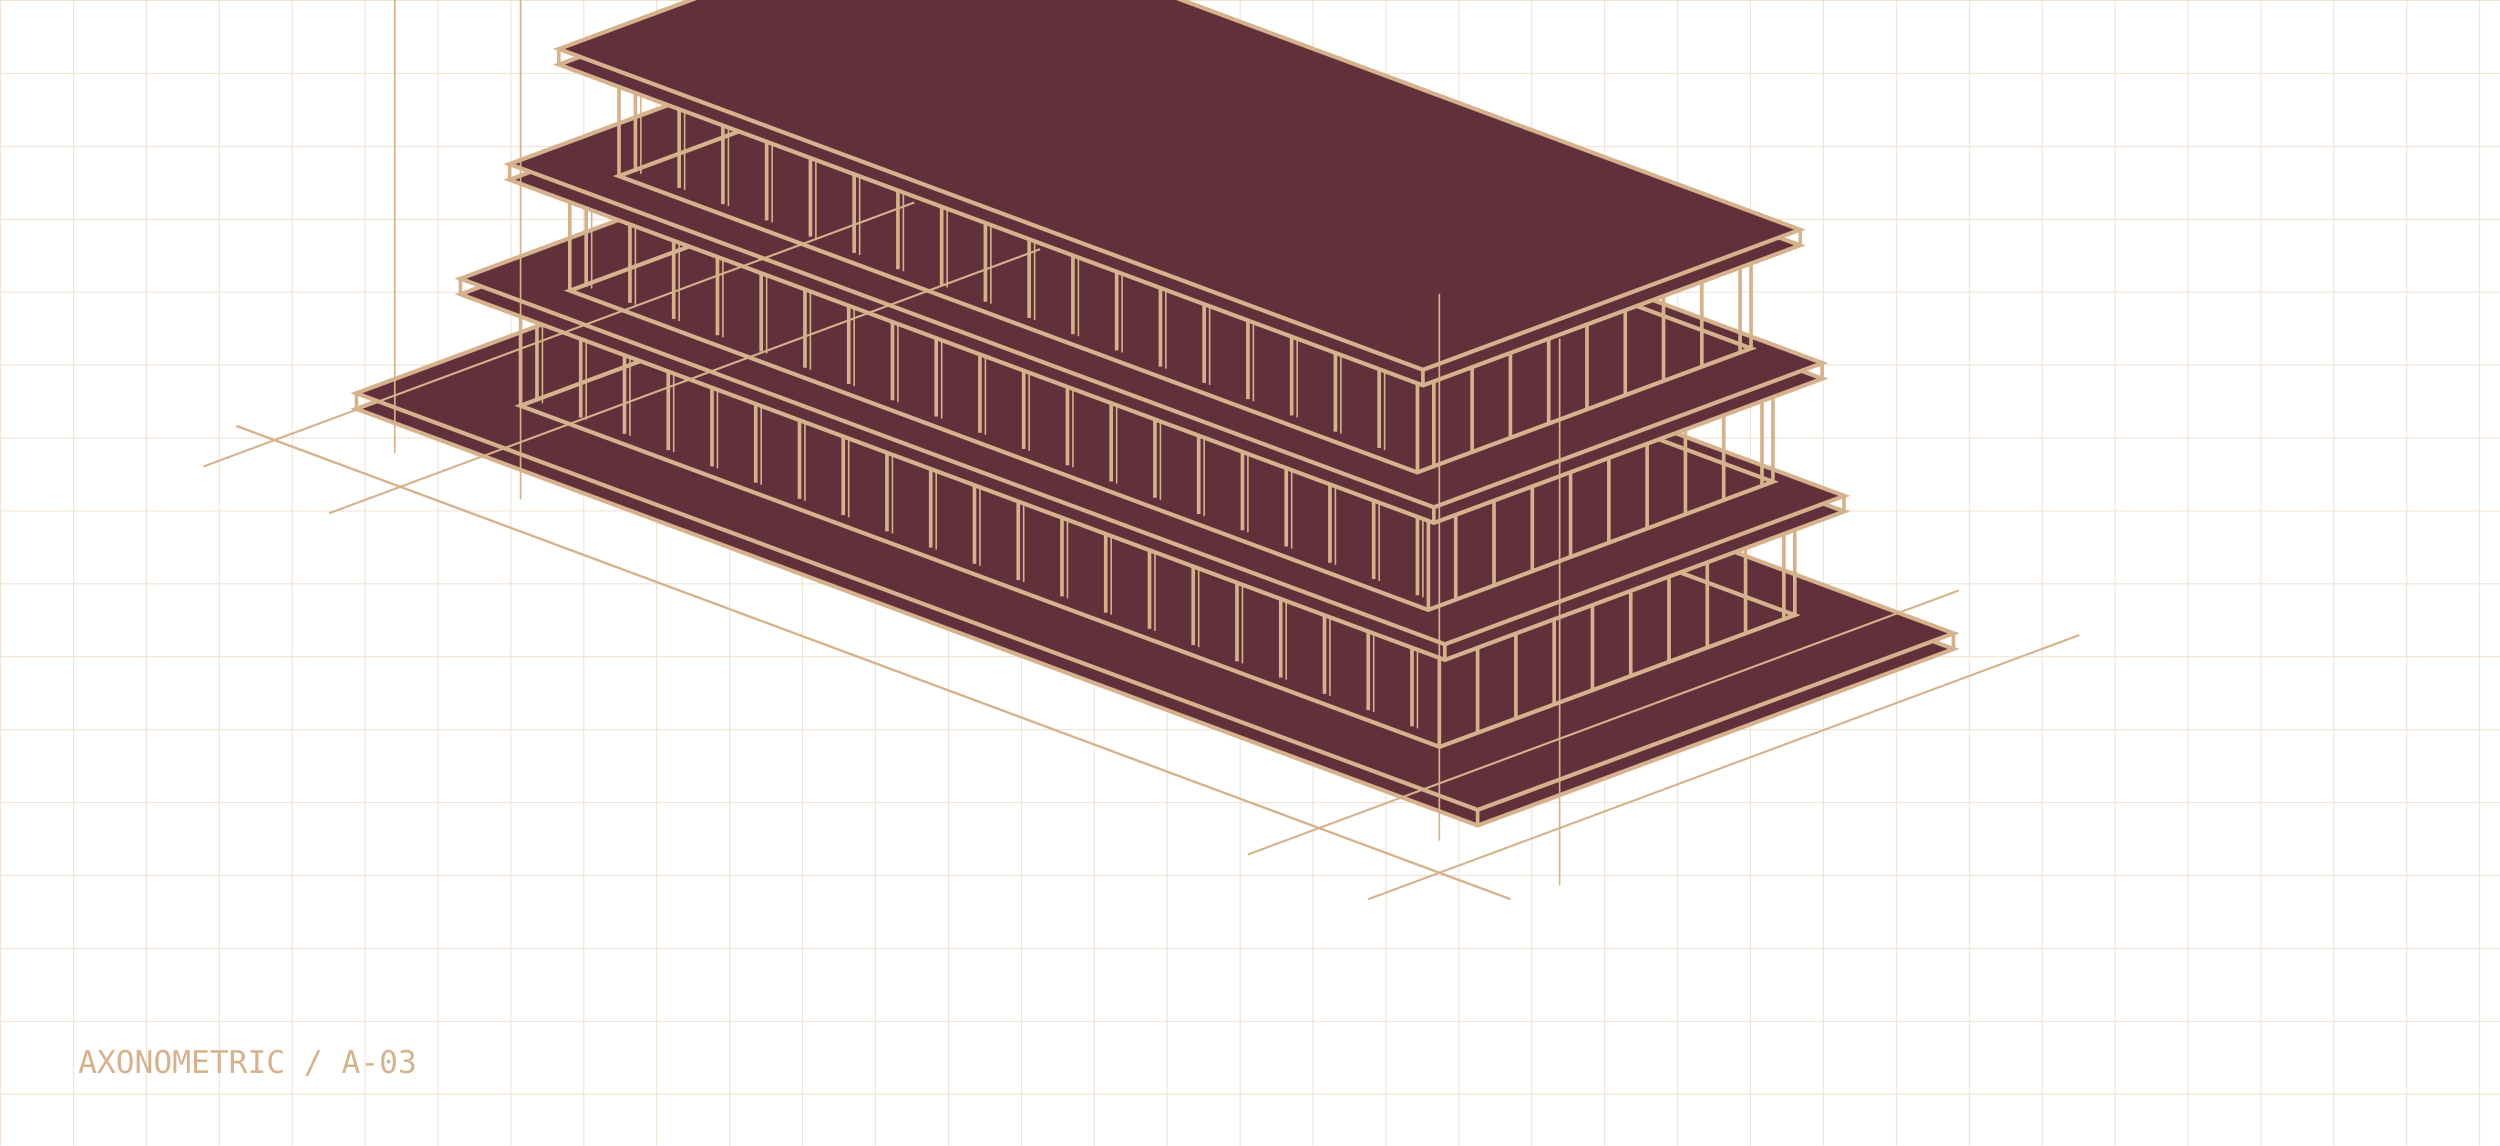
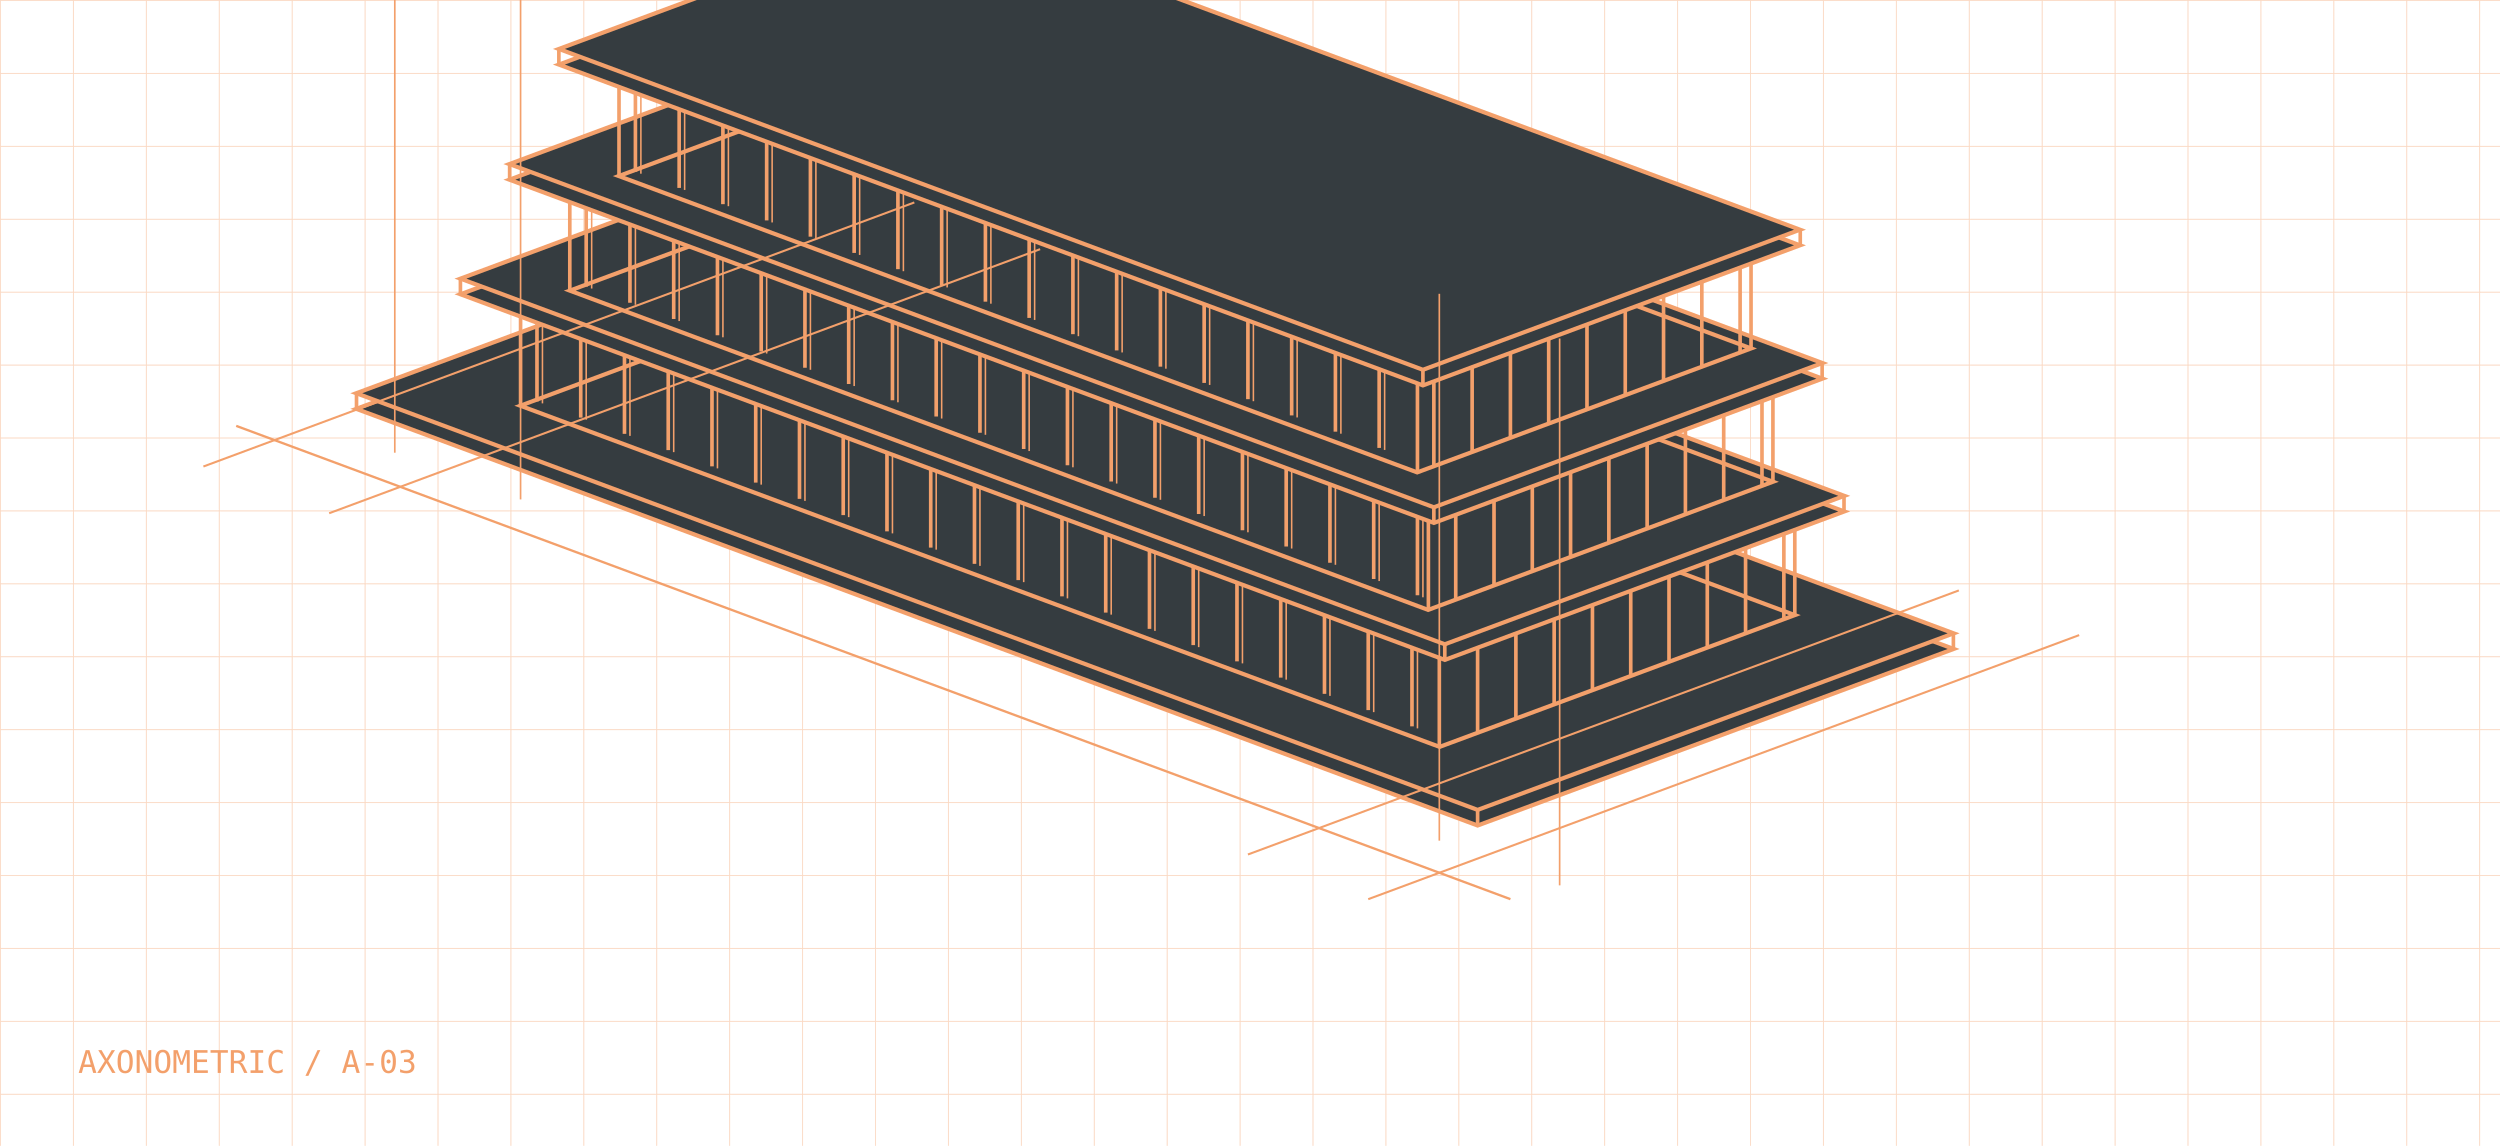
<svg xmlns="http://www.w3.org/2000/svg" viewBox="0 0 480 220">
  <defs>
    <pattern id="g" width="14" height="14" patternUnits="userSpaceOnUse">
-       <path d="M14 0H0V14" fill="none" stroke="#d6b28c" stroke-width=".35" opacity=".4" />
+       <path d="M14 0H0V14" fill="none" stroke="#f3a06b" stroke-width=".35" opacity=".4" />
    </pattern>
  </defs>
  <rect width="100%" height="100%" fill="none" />
  <rect width="100%" height="100%" fill="url(#g)" />
-   <polygon points="159.8,44.6 375.1,124.6 283.7,158.5 68.4,78.5" fill="#60313b" stroke="#d6b28c" stroke-width=".8" />
-   <polygon points="159.8,41.6 375.1,121.6 283.7,155.5 68.4,75.5" fill="#60313b" stroke="#d6b28c" stroke-width=".8" />
-   <path d="M375.05 124.57L375.05 121.57" fill="none" stroke="#d6b28c" stroke-width="0.7" />
-   <path d="M283.70 158.50L283.70 155.50" fill="none" stroke="#d6b28c" stroke-width="0.7" />
-   <path d="M68.45 78.55L68.45 75.55" fill="none" stroke="#d6b28c" stroke-width="0.7" />
-   <polygon points="168.2,52.5 344.6,118.1 276.4,143.4 99.9,77.9" fill="#60313b" stroke="#d6b28c" stroke-width=".8" />
-   <polygon points="168.2,31.5 344.6,97.1 276.4,122.4 99.9,56.9" fill="#60313b" stroke="#d6b28c" stroke-width=".8" />
-   <path d="M344.60 118.06L344.60 97.06" fill="none" stroke="#d6b28c" stroke-width="0.7" />
-   <path d="M276.35 143.41L276.35 122.41" fill="none" stroke="#d6b28c" stroke-width="0.7" />
-   <path d="M99.95 77.89L99.95 56.89" fill="none" stroke="#d6b28c" stroke-width="0.7" />
-   <path d="M103.10 77.06L103.10 60.06" fill="none" stroke="#d6b28c" stroke-width="0.7" />
-   <path d="M104.15 77.45L104.15 60.45" fill="none" stroke="#d6b28c" stroke-width="0.3" />
-   <path d="M111.50 80.18L111.50 63.18" fill="none" stroke="#d6b28c" stroke-width="0.7" />
-   <path d="M112.55 80.57L112.55 63.57" fill="none" stroke="#d6b28c" stroke-width="0.3" />
-   <path d="M119.90 83.30L119.90 66.30" fill="none" stroke="#d6b28c" stroke-width="0.7" />
-   <path d="M120.95 83.69L120.95 66.69" fill="none" stroke="#d6b28c" stroke-width="0.3" />
-   <path d="M128.30 86.42L128.30 69.42" fill="none" stroke="#d6b28c" stroke-width="0.7" />
-   <path d="M129.35 86.81L129.35 69.81" fill="none" stroke="#d6b28c" stroke-width="0.3" />
-   <path d="M136.70 89.54L136.70 72.54" fill="none" stroke="#d6b28c" stroke-width="0.7" />
-   <path d="M137.75 89.93L137.75 72.93" fill="none" stroke="#d6b28c" stroke-width="0.3" />
-   <path d="M145.10 92.66L145.10 75.66" fill="none" stroke="#d6b28c" stroke-width="0.7" />
-   <path d="M146.15 93.05L146.15 76.05" fill="none" stroke="#d6b28c" stroke-width="0.3" />
-   <path d="M153.50 95.78L153.50 78.78" fill="none" stroke="#d6b28c" stroke-width="0.7" />
-   <path d="M154.55 96.17L154.55 79.17" fill="none" stroke="#d6b28c" stroke-width="0.3" />
-   <path d="M161.90 98.90L161.90 81.90" fill="none" stroke="#d6b28c" stroke-width="0.7" />
-   <path d="M162.95 99.29L162.95 82.29" fill="none" stroke="#d6b28c" stroke-width="0.3" />
-   <path d="M170.30 102.02L170.30 85.02" fill="none" stroke="#d6b28c" stroke-width="0.7" />
-   <path d="M171.35 102.41L171.35 85.41" fill="none" stroke="#d6b28c" stroke-width="0.3" />
-   <path d="M178.70 105.14L178.70 88.14" fill="none" stroke="#d6b28c" stroke-width="0.7" />
-   <path d="M179.75 105.53L179.75 88.53" fill="none" stroke="#d6b28c" stroke-width="0.3" />
-   <path d="M187.10 108.26L187.10 91.26" fill="none" stroke="#d6b28c" stroke-width="0.7" />
-   <path d="M188.15 108.65L188.15 91.65" fill="none" stroke="#d6b28c" stroke-width="0.3" />
-   <path d="M195.50 111.38L195.50 94.38" fill="none" stroke="#d6b28c" stroke-width="0.7" />
-   <path d="M196.55 111.77L196.55 94.77" fill="none" stroke="#d6b28c" stroke-width="0.3" />
-   <path d="M203.90 114.50L203.90 97.50" fill="none" stroke="#d6b28c" stroke-width="0.7" />
-   <path d="M204.95 114.89L204.95 97.89" fill="none" stroke="#d6b28c" stroke-width="0.3" />
-   <path d="M212.30 117.62L212.30 100.62" fill="none" stroke="#d6b28c" stroke-width="0.7" />
-   <path d="M213.35 118.01L213.35 101.01" fill="none" stroke="#d6b28c" stroke-width="0.3" />
-   <path d="M220.70 120.74L220.70 103.74" fill="none" stroke="#d6b28c" stroke-width="0.7" />
-   <path d="M221.75 121.13L221.75 104.13" fill="none" stroke="#d6b28c" stroke-width="0.3" />
-   <path d="M229.10 123.86L229.10 106.86" fill="none" stroke="#d6b28c" stroke-width="0.7" />
-   <path d="M230.15 124.25L230.15 107.25" fill="none" stroke="#d6b28c" stroke-width="0.3" />
-   <path d="M237.50 126.98L237.50 109.98" fill="none" stroke="#d6b28c" stroke-width="0.7" />
-   <path d="M238.55 127.37L238.55 110.37" fill="none" stroke="#d6b28c" stroke-width="0.3" />
-   <path d="M245.90 130.10L245.90 113.10" fill="none" stroke="#d6b28c" stroke-width="0.7" />
-   <path d="M246.95 130.49L246.95 113.49" fill="none" stroke="#d6b28c" stroke-width="0.3" />
-   <path d="M254.30 133.22L254.30 116.22" fill="none" stroke="#d6b28c" stroke-width="0.7" />
-   <path d="M255.35 133.61L255.35 116.61" fill="none" stroke="#d6b28c" stroke-width="0.3" />
-   <path d="M262.70 136.34L262.70 119.34" fill="none" stroke="#d6b28c" stroke-width="0.7" />
-   <path d="M263.75 136.73L263.75 119.73" fill="none" stroke="#d6b28c" stroke-width="0.3" />
-   <path d="M271.10 139.46L271.10 122.46" fill="none" stroke="#d6b28c" stroke-width="0.7" />
-   <path d="M272.15 139.85L272.15 122.85" fill="none" stroke="#d6b28c" stroke-width="0.3" />
-   <path d="M342.50 118.84L342.50 98.84" fill="none" stroke="#d6b28c" stroke-width="0.7" />
-   <path d="M335.15 121.57L335.15 101.57" fill="none" stroke="#d6b28c" stroke-width="0.7" />
-   <path d="M327.80 124.30L327.80 104.30" fill="none" stroke="#d6b28c" stroke-width="0.7" />
-   <path d="M320.45 127.03L320.45 107.03" fill="none" stroke="#d6b28c" stroke-width="0.7" />
-   <path d="M313.10 129.76L313.10 109.76" fill="none" stroke="#d6b28c" stroke-width="0.7" />
-   <path d="M305.75 132.49L305.75 112.49" fill="none" stroke="#d6b28c" stroke-width="0.7" />
-   <path d="M298.40 135.22L298.40 115.22" fill="none" stroke="#d6b28c" stroke-width="0.7" />
-   <path d="M291.05 137.95L291.05 117.95" fill="none" stroke="#d6b28c" stroke-width="0.7" />
-   <path d="M283.70 140.68L283.70 120.68" fill="none" stroke="#d6b28c" stroke-width="0.7" />
-   <polygon points="165.1,28.0 354.1,98.2 277.4,126.7 88.4,56.5" fill="#60313b" stroke="#d6b28c" stroke-width=".8" />
-   <polygon points="165.1,25.0 354.1,95.2 277.4,123.7 88.4,53.5" fill="#60313b" stroke="#d6b28c" stroke-width=".8" />
-   <path d="M354.05 98.23L354.05 95.23" fill="none" stroke="#d6b28c" stroke-width="0.7" />
-   <path d="M277.40 126.70L277.40 123.70" fill="none" stroke="#d6b28c" stroke-width="0.7" />
-   <path d="M88.40 56.50L88.40 53.50" fill="none" stroke="#d6b28c" stroke-width="0.7" />
-   <polygon points="175.6,31.3 340.4,92.5 274.2,117.1 109.4,55.8" fill="#60313b" stroke="#d6b28c" stroke-width=".8" />
-   <polygon points="175.6,10.3 340.4,71.5 274.2,96.1 109.4,34.8" fill="#60313b" stroke="#d6b28c" stroke-width=".8" />
-   <path d="M340.40 92.50L340.40 71.50" fill="none" stroke="#d6b28c" stroke-width="0.7" />
-   <path d="M274.25 117.07L274.25 96.07" fill="none" stroke="#d6b28c" stroke-width="0.7" />
-   <path d="M109.40 55.84L109.40 34.84" fill="none" stroke="#d6b28c" stroke-width="0.7" />
-   <path d="M112.55 55.01L112.55 38.01" fill="none" stroke="#d6b28c" stroke-width="0.7" />
-   <path d="M113.60 55.40L113.60 38.40" fill="none" stroke="#d6b28c" stroke-width="0.3" />
-   <path d="M120.95 58.13L120.95 41.13" fill="none" stroke="#d6b28c" stroke-width="0.7" />
-   <path d="M122.00 58.52L122.00 41.52" fill="none" stroke="#d6b28c" stroke-width="0.3" />
-   <path d="M129.35 61.25L129.35 44.25" fill="none" stroke="#d6b28c" stroke-width="0.7" />
-   <path d="M130.40 61.64L130.40 44.64" fill="none" stroke="#d6b28c" stroke-width="0.3" />
-   <path d="M137.75 64.37L137.75 47.37" fill="none" stroke="#d6b28c" stroke-width="0.7" />
-   <path d="M138.80 64.76L138.80 47.76" fill="none" stroke="#d6b28c" stroke-width="0.3" />
-   <path d="M146.15 67.49L146.15 50.49" fill="none" stroke="#d6b28c" stroke-width="0.7" />
-   <path d="M147.20 67.88L147.20 50.88" fill="none" stroke="#d6b28c" stroke-width="0.3" />
-   <path d="M154.55 70.61L154.55 53.61" fill="none" stroke="#d6b28c" stroke-width="0.7" />
-   <path d="M155.60 71.00L155.60 54.00" fill="none" stroke="#d6b28c" stroke-width="0.3" />
-   <path d="M162.95 73.73L162.95 56.73" fill="none" stroke="#d6b28c" stroke-width="0.7" />
-   <path d="M164.00 74.12L164.00 57.12" fill="none" stroke="#d6b28c" stroke-width="0.3" />
-   <path d="M171.35 76.85L171.35 59.85" fill="none" stroke="#d6b28c" stroke-width="0.7" />
-   <path d="M172.40 77.24L172.40 60.24" fill="none" stroke="#d6b28c" stroke-width="0.3" />
-   <path d="M179.75 79.97L179.75 62.97" fill="none" stroke="#d6b28c" stroke-width="0.7" />
-   <path d="M180.80 80.36L180.80 63.36" fill="none" stroke="#d6b28c" stroke-width="0.3" />
-   <path d="M188.15 83.09L188.15 66.09" fill="none" stroke="#d6b28c" stroke-width="0.7" />
-   <path d="M189.20 83.48L189.20 66.48" fill="none" stroke="#d6b28c" stroke-width="0.3" />
-   <path d="M196.55 86.21L196.55 69.21" fill="none" stroke="#d6b28c" stroke-width="0.7" />
-   <path d="M197.60 86.60L197.60 69.60" fill="none" stroke="#d6b28c" stroke-width="0.3" />
-   <path d="M204.95 89.33L204.95 72.33" fill="none" stroke="#d6b28c" stroke-width="0.7" />
-   <path d="M206.00 89.72L206.00 72.72" fill="none" stroke="#d6b28c" stroke-width="0.3" />
-   <path d="M213.35 92.45L213.35 75.45" fill="none" stroke="#d6b28c" stroke-width="0.7" />
-   <path d="M214.40 92.84L214.40 75.84" fill="none" stroke="#d6b28c" stroke-width="0.3" />
-   <path d="M221.75 95.57L221.75 78.57" fill="none" stroke="#d6b28c" stroke-width="0.7" />
-   <path d="M222.80 95.96L222.80 78.96" fill="none" stroke="#d6b28c" stroke-width="0.3" />
-   <path d="M230.15 98.69L230.15 81.69" fill="none" stroke="#d6b28c" stroke-width="0.7" />
-   <path d="M231.20 99.08L231.20 82.08" fill="none" stroke="#d6b28c" stroke-width="0.3" />
-   <path d="M238.55 101.81L238.55 84.81" fill="none" stroke="#d6b28c" stroke-width="0.7" />
-   <path d="M239.60 102.20L239.60 85.20" fill="none" stroke="#d6b28c" stroke-width="0.3" />
-   <path d="M246.95 104.93L246.95 87.93" fill="none" stroke="#d6b28c" stroke-width="0.7" />
-   <path d="M248.00 105.32L248.00 88.32" fill="none" stroke="#d6b28c" stroke-width="0.3" />
-   <path d="M255.35 108.05L255.35 91.05" fill="none" stroke="#d6b28c" stroke-width="0.7" />
-   <path d="M256.40 108.44L256.40 91.44" fill="none" stroke="#d6b28c" stroke-width="0.3" />
-   <path d="M263.75 111.17L263.75 94.17" fill="none" stroke="#d6b28c" stroke-width="0.7" />
-   <path d="M264.80 111.56L264.80 94.56" fill="none" stroke="#d6b28c" stroke-width="0.3" />
-   <path d="M272.15 114.29L272.15 97.29" fill="none" stroke="#d6b28c" stroke-width="0.7" />
-   <path d="M273.20 114.68L273.20 97.68" fill="none" stroke="#d6b28c" stroke-width="0.3" />
-   <path d="M338.30 93.28L338.30 73.28" fill="none" stroke="#d6b28c" stroke-width="0.7" />
-   <path d="M330.95 96.01L330.95 76.01" fill="none" stroke="#d6b28c" stroke-width="0.7" />
-   <path d="M323.60 98.74L323.60 78.74" fill="none" stroke="#d6b28c" stroke-width="0.7" />
-   <path d="M316.25 101.47L316.25 81.47" fill="none" stroke="#d6b28c" stroke-width="0.7" />
-   <path d="M308.90 104.20L308.90 84.20" fill="none" stroke="#d6b28c" stroke-width="0.7" />
-   <path d="M301.55 106.93L301.55 86.93" fill="none" stroke="#d6b28c" stroke-width="0.7" />
-   <path d="M294.20 109.66L294.20 89.66" fill="none" stroke="#d6b28c" stroke-width="0.7" />
-   <path d="M286.85 112.39L286.85 92.39" fill="none" stroke="#d6b28c" stroke-width="0.7" />
-   <path d="M279.50 115.12L279.50 95.12" fill="none" stroke="#d6b28c" stroke-width="0.7" />
-   <polygon points="172.4,6.8 349.9,72.7 275.3,100.4 97.8,34.5" fill="#60313b" stroke="#d6b28c" stroke-width=".8" />
-   <polygon points="172.4,3.8 349.9,69.7 275.3,97.4 97.8,31.5" fill="#60313b" stroke="#d6b28c" stroke-width=".8" />
-   <path d="M349.85 72.67L349.85 69.67" fill="none" stroke="#d6b28c" stroke-width="0.7" />
-   <path d="M275.30 100.36L275.30 97.36" fill="none" stroke="#d6b28c" stroke-width="0.7" />
-   <path d="M97.85 34.45L97.85 31.45" fill="none" stroke="#d6b28c" stroke-width="0.7" />
-   <polygon points="182.9,10.0 336.2,66.9 272.1,90.7 118.8,33.8" fill="#60313b" stroke="#d6b28c" stroke-width=".8" />
-   <polygon points="182.9,-11.0 336.2,45.9 272.1,69.7 118.8,12.8" fill="#60313b" stroke="#d6b28c" stroke-width=".8" />
-   <path d="M336.20 66.94L336.20 45.94" fill="none" stroke="#d6b28c" stroke-width="0.7" />
-   <path d="M272.15 90.73L272.15 69.73" fill="none" stroke="#d6b28c" stroke-width="0.7" />
-   <path d="M118.85 33.79L118.85 12.79" fill="none" stroke="#d6b28c" stroke-width="0.7" />
-   <path d="M122.00 32.96L122.00 15.96" fill="none" stroke="#d6b28c" stroke-width="0.7" />
-   <path d="M123.05 33.35L123.05 16.35" fill="none" stroke="#d6b28c" stroke-width="0.3" />
-   <path d="M130.40 36.08L130.40 19.08" fill="none" stroke="#d6b28c" stroke-width="0.7" />
-   <path d="M131.45 36.47L131.45 19.47" fill="none" stroke="#d6b28c" stroke-width="0.3" />
-   <path d="M138.80 39.20L138.80 22.20" fill="none" stroke="#d6b28c" stroke-width="0.7" />
-   <path d="M139.85 39.59L139.85 22.59" fill="none" stroke="#d6b28c" stroke-width="0.3" />
-   <path d="M147.20 42.32L147.20 25.32" fill="none" stroke="#d6b28c" stroke-width="0.7" />
-   <path d="M148.25 42.71L148.25 25.71" fill="none" stroke="#d6b28c" stroke-width="0.3" />
-   <path d="M155.60 45.44L155.60 28.44" fill="none" stroke="#d6b28c" stroke-width="0.7" />
-   <path d="M156.65 45.83L156.65 28.83" fill="none" stroke="#d6b28c" stroke-width="0.3" />
-   <path d="M164.00 48.56L164.00 31.56" fill="none" stroke="#d6b28c" stroke-width="0.7" />
-   <path d="M165.05 48.95L165.05 31.95" fill="none" stroke="#d6b28c" stroke-width="0.3" />
-   <path d="M172.40 51.68L172.40 34.68" fill="none" stroke="#d6b28c" stroke-width="0.7" />
-   <path d="M173.45 52.07L173.45 35.07" fill="none" stroke="#d6b28c" stroke-width="0.3" />
-   <path d="M180.80 54.80L180.80 37.80" fill="none" stroke="#d6b28c" stroke-width="0.7" />
-   <path d="M181.85 55.19L181.85 38.19" fill="none" stroke="#d6b28c" stroke-width="0.3" />
-   <path d="M189.20 57.92L189.20 40.92" fill="none" stroke="#d6b28c" stroke-width="0.7" />
-   <path d="M190.25 58.31L190.25 41.31" fill="none" stroke="#d6b28c" stroke-width="0.3" />
-   <path d="M197.60 61.04L197.60 44.04" fill="none" stroke="#d6b28c" stroke-width="0.7" />
-   <path d="M198.65 61.43L198.65 44.43" fill="none" stroke="#d6b28c" stroke-width="0.3" />
-   <path d="M206.00 64.16L206.00 47.16" fill="none" stroke="#d6b28c" stroke-width="0.7" />
-   <path d="M207.05 64.55L207.05 47.55" fill="none" stroke="#d6b28c" stroke-width="0.3" />
-   <path d="M214.40 67.28L214.40 50.28" fill="none" stroke="#d6b28c" stroke-width="0.7" />
-   <path d="M215.45 67.67L215.45 50.67" fill="none" stroke="#d6b28c" stroke-width="0.3" />
-   <path d="M222.80 70.40L222.80 53.40" fill="none" stroke="#d6b28c" stroke-width="0.7" />
-   <path d="M223.85 70.79L223.85 53.79" fill="none" stroke="#d6b28c" stroke-width="0.3" />
-   <path d="M231.20 73.52L231.20 56.52" fill="none" stroke="#d6b28c" stroke-width="0.7" />
-   <path d="M232.25 73.91L232.25 56.91" fill="none" stroke="#d6b28c" stroke-width="0.3" />
-   <path d="M239.60 76.64L239.60 59.64" fill="none" stroke="#d6b28c" stroke-width="0.7" />
-   <path d="M240.65 77.03L240.65 60.03" fill="none" stroke="#d6b28c" stroke-width="0.3" />
-   <path d="M248.00 79.76L248.00 62.76" fill="none" stroke="#d6b28c" stroke-width="0.7" />
-   <path d="M249.05 80.15L249.05 63.15" fill="none" stroke="#d6b28c" stroke-width="0.3" />
-   <path d="M256.40 82.88L256.40 65.88" fill="none" stroke="#d6b28c" stroke-width="0.7" />
-   <path d="M257.45 83.27L257.45 66.27" fill="none" stroke="#d6b28c" stroke-width="0.3" />
-   <path d="M264.80 86.00L264.80 69.00" fill="none" stroke="#d6b28c" stroke-width="0.7" />
-   <path d="M265.85 86.39L265.85 69.39" fill="none" stroke="#d6b28c" stroke-width="0.3" />
-   <path d="M334.10 67.72L334.10 47.72" fill="none" stroke="#d6b28c" stroke-width="0.7" />
-   <path d="M326.75 70.45L326.75 50.45" fill="none" stroke="#d6b28c" stroke-width="0.7" />
-   <path d="M319.40 73.18L319.40 53.18" fill="none" stroke="#d6b28c" stroke-width="0.7" />
-   <path d="M312.05 75.91L312.05 55.91" fill="none" stroke="#d6b28c" stroke-width="0.7" />
-   <path d="M304.70 78.64L304.70 58.64" fill="none" stroke="#d6b28c" stroke-width="0.7" />
-   <path d="M297.35 81.37L297.35 61.37" fill="none" stroke="#d6b28c" stroke-width="0.7" />
-   <path d="M290.00 84.10L290.00 64.10" fill="none" stroke="#d6b28c" stroke-width="0.7" />
-   <path d="M282.65 86.83L282.65 66.83" fill="none" stroke="#d6b28c" stroke-width="0.7" />
-   <path d="M275.30 89.56L275.30 69.56" fill="none" stroke="#d6b28c" stroke-width="0.7" />
-   <polygon points="179.8,-14.5 345.6,47.1 273.2,74.0 107.3,12.4" fill="#60313b" stroke="#d6b28c" stroke-width=".8" />
-   <polygon points="179.8,-17.5 345.6,44.1 273.2,71.0 107.3,9.4" fill="#60313b" stroke="#d6b28c" stroke-width=".8" />
-   <path d="M345.65 47.11L345.65 44.11" fill="none" stroke="#d6b28c" stroke-width="0.7" />
-   <path d="M273.20 74.02L273.20 71.02" fill="none" stroke="#d6b28c" stroke-width="0.7" />
-   <path d="M107.30 12.40L107.30 9.40" fill="none" stroke="#d6b28c" stroke-width="0.7" />
-   <path d="M175.55 38.87L39.05 89.57" fill="none" stroke="#d6b28c" stroke-width="0.4" />
-   <path d="M75.80 86.92L75.80 -18.08" fill="none" stroke="#d6b28c" stroke-width="0.32" />
-   <path d="M199.70 47.84L63.20 98.54" fill="none" stroke="#d6b28c" stroke-width="0.4" />
-   <path d="M99.95 95.89L99.95 -9.11" fill="none" stroke="#d6b28c" stroke-width="0.32" />
-   <path d="M376.10 113.36L239.60 164.06" fill="none" stroke="#d6b28c" stroke-width="0.4" />
-   <path d="M276.35 161.41L276.35 56.41" fill="none" stroke="#d6b28c" stroke-width="0.32" />
-   <path d="M399.20 121.94L262.70 172.64" fill="none" stroke="#d6b28c" stroke-width="0.4" />
-   <path d="M299.45 169.99L299.45 64.99" fill="none" stroke="#d6b28c" stroke-width="0.32" />
-   <path d="M45.35 81.77L290.00 172.64" fill="none" stroke="#d6b28c" stroke-width="0.45" />
-   <text x="15" y="206" fill="#d6b28c" font-size="6" font-family="monospace">AXONOMETRIC   /   A-03</text>
+   <polygon points="159.8,44.6 375.1,124.6 283.7,158.5 68.4,78.5" fill="#353c40" stroke="#f3a06b" stroke-width=".8" />
+   <polygon points="159.8,41.6 375.1,121.6 283.7,155.5 68.4,75.5" fill="#353c40" stroke="#f3a06b" stroke-width=".8" />
+   <path d="M375.05 124.57L375.05 121.57" fill="none" stroke="#f3a06b" stroke-width="0.7" />
+   <path d="M283.70 158.50L283.70 155.50" fill="none" stroke="#f3a06b" stroke-width="0.7" />
+   <path d="M68.45 78.55L68.45 75.55" fill="none" stroke="#f3a06b" stroke-width="0.7" />
+   <polygon points="168.2,52.5 344.6,118.1 276.4,143.4 99.9,77.9" fill="#353c40" stroke="#f3a06b" stroke-width=".8" />
+   <polygon points="168.2,31.5 344.6,97.1 276.4,122.4 99.9,56.9" fill="#353c40" stroke="#f3a06b" stroke-width=".8" />
+   <path d="M344.60 118.06L344.60 97.06" fill="none" stroke="#f3a06b" stroke-width="0.7" />
+   <path d="M276.35 143.41L276.35 122.41" fill="none" stroke="#f3a06b" stroke-width="0.7" />
+   <path d="M99.95 77.89L99.95 56.89" fill="none" stroke="#f3a06b" stroke-width="0.7" />
+   <path d="M103.10 77.06L103.10 60.06" fill="none" stroke="#f3a06b" stroke-width="0.7" />
+   <path d="M104.15 77.45L104.15 60.45" fill="none" stroke="#f3a06b" stroke-width="0.3" />
+   <path d="M111.50 80.18L111.50 63.18" fill="none" stroke="#f3a06b" stroke-width="0.7" />
+   <path d="M112.55 80.57L112.55 63.57" fill="none" stroke="#f3a06b" stroke-width="0.3" />
+   <path d="M119.90 83.30L119.90 66.30" fill="none" stroke="#f3a06b" stroke-width="0.7" />
+   <path d="M120.95 83.69L120.95 66.69" fill="none" stroke="#f3a06b" stroke-width="0.3" />
+   <path d="M128.30 86.42L128.30 69.42" fill="none" stroke="#f3a06b" stroke-width="0.7" />
+   <path d="M129.35 86.81L129.35 69.81" fill="none" stroke="#f3a06b" stroke-width="0.3" />
+   <path d="M136.70 89.54L136.70 72.54" fill="none" stroke="#f3a06b" stroke-width="0.7" />
+   <path d="M137.75 89.93L137.75 72.93" fill="none" stroke="#f3a06b" stroke-width="0.3" />
+   <path d="M145.10 92.66L145.10 75.66" fill="none" stroke="#f3a06b" stroke-width="0.7" />
+   <path d="M146.15 93.05L146.15 76.05" fill="none" stroke="#f3a06b" stroke-width="0.3" />
+   <path d="M153.50 95.78L153.50 78.78" fill="none" stroke="#f3a06b" stroke-width="0.7" />
+   <path d="M154.55 96.17L154.55 79.17" fill="none" stroke="#f3a06b" stroke-width="0.3" />
+   <path d="M161.90 98.90L161.90 81.90" fill="none" stroke="#f3a06b" stroke-width="0.7" />
+   <path d="M162.95 99.29L162.95 82.29" fill="none" stroke="#f3a06b" stroke-width="0.3" />
+   <path d="M170.30 102.02L170.30 85.02" fill="none" stroke="#f3a06b" stroke-width="0.7" />
+   <path d="M171.35 102.41L171.35 85.41" fill="none" stroke="#f3a06b" stroke-width="0.3" />
+   <path d="M178.70 105.14L178.70 88.14" fill="none" stroke="#f3a06b" stroke-width="0.7" />
+   <path d="M179.75 105.53L179.75 88.53" fill="none" stroke="#f3a06b" stroke-width="0.3" />
+   <path d="M187.10 108.26L187.10 91.26" fill="none" stroke="#f3a06b" stroke-width="0.7" />
+   <path d="M188.15 108.65L188.15 91.65" fill="none" stroke="#f3a06b" stroke-width="0.3" />
+   <path d="M195.50 111.38L195.50 94.38" fill="none" stroke="#f3a06b" stroke-width="0.7" />
+   <path d="M196.55 111.77L196.55 94.77" fill="none" stroke="#f3a06b" stroke-width="0.3" />
+   <path d="M203.90 114.50L203.90 97.50" fill="none" stroke="#f3a06b" stroke-width="0.7" />
+   <path d="M204.95 114.89L204.95 97.89" fill="none" stroke="#f3a06b" stroke-width="0.3" />
+   <path d="M212.30 117.62L212.30 100.62" fill="none" stroke="#f3a06b" stroke-width="0.7" />
+   <path d="M213.35 118.01L213.35 101.01" fill="none" stroke="#f3a06b" stroke-width="0.3" />
+   <path d="M220.70 120.74L220.70 103.74" fill="none" stroke="#f3a06b" stroke-width="0.7" />
+   <path d="M221.75 121.13L221.75 104.13" fill="none" stroke="#f3a06b" stroke-width="0.3" />
+   <path d="M229.10 123.86L229.10 106.86" fill="none" stroke="#f3a06b" stroke-width="0.7" />
+   <path d="M230.15 124.25L230.15 107.25" fill="none" stroke="#f3a06b" stroke-width="0.3" />
+   <path d="M237.50 126.98L237.50 109.98" fill="none" stroke="#f3a06b" stroke-width="0.7" />
+   <path d="M238.55 127.37L238.55 110.37" fill="none" stroke="#f3a06b" stroke-width="0.3" />
+   <path d="M245.90 130.10L245.90 113.10" fill="none" stroke="#f3a06b" stroke-width="0.7" />
+   <path d="M246.95 130.49L246.95 113.49" fill="none" stroke="#f3a06b" stroke-width="0.3" />
+   <path d="M254.30 133.22L254.30 116.22" fill="none" stroke="#f3a06b" stroke-width="0.7" />
+   <path d="M255.35 133.61L255.35 116.61" fill="none" stroke="#f3a06b" stroke-width="0.3" />
+   <path d="M262.70 136.34L262.70 119.34" fill="none" stroke="#f3a06b" stroke-width="0.7" />
+   <path d="M263.75 136.73L263.75 119.73" fill="none" stroke="#f3a06b" stroke-width="0.3" />
+   <path d="M271.10 139.46L271.10 122.46" fill="none" stroke="#f3a06b" stroke-width="0.7" />
+   <path d="M272.15 139.85L272.15 122.85" fill="none" stroke="#f3a06b" stroke-width="0.3" />
+   <path d="M342.50 118.84L342.50 98.84" fill="none" stroke="#f3a06b" stroke-width="0.7" />
+   <path d="M335.15 121.57L335.15 101.57" fill="none" stroke="#f3a06b" stroke-width="0.7" />
+   <path d="M327.80 124.30L327.80 104.30" fill="none" stroke="#f3a06b" stroke-width="0.7" />
+   <path d="M320.45 127.03L320.45 107.03" fill="none" stroke="#f3a06b" stroke-width="0.7" />
+   <path d="M313.10 129.76L313.10 109.76" fill="none" stroke="#f3a06b" stroke-width="0.7" />
+   <path d="M305.75 132.49L305.75 112.49" fill="none" stroke="#f3a06b" stroke-width="0.7" />
+   <path d="M298.40 135.22L298.40 115.22" fill="none" stroke="#f3a06b" stroke-width="0.7" />
+   <path d="M291.05 137.95L291.05 117.95" fill="none" stroke="#f3a06b" stroke-width="0.7" />
+   <path d="M283.70 140.68L283.70 120.68" fill="none" stroke="#f3a06b" stroke-width="0.7" />
+   <polygon points="165.1,28.0 354.1,98.2 277.4,126.7 88.4,56.5" fill="#353c40" stroke="#f3a06b" stroke-width=".8" />
+   <polygon points="165.1,25.0 354.1,95.2 277.4,123.7 88.4,53.5" fill="#353c40" stroke="#f3a06b" stroke-width=".8" />
+   <path d="M354.05 98.23L354.05 95.23" fill="none" stroke="#f3a06b" stroke-width="0.7" />
+   <path d="M277.40 126.70L277.40 123.70" fill="none" stroke="#f3a06b" stroke-width="0.7" />
+   <path d="M88.40 56.50L88.40 53.50" fill="none" stroke="#f3a06b" stroke-width="0.7" />
+   <polygon points="175.6,31.3 340.4,92.5 274.2,117.1 109.4,55.8" fill="#353c40" stroke="#f3a06b" stroke-width=".8" />
+   <polygon points="175.6,10.3 340.4,71.5 274.2,96.1 109.4,34.8" fill="#353c40" stroke="#f3a06b" stroke-width=".8" />
+   <path d="M340.40 92.50L340.40 71.50" fill="none" stroke="#f3a06b" stroke-width="0.7" />
+   <path d="M274.25 117.07L274.25 96.07" fill="none" stroke="#f3a06b" stroke-width="0.7" />
+   <path d="M109.40 55.84L109.40 34.84" fill="none" stroke="#f3a06b" stroke-width="0.7" />
+   <path d="M112.55 55.01L112.55 38.01" fill="none" stroke="#f3a06b" stroke-width="0.7" />
+   <path d="M113.60 55.40L113.60 38.40" fill="none" stroke="#f3a06b" stroke-width="0.3" />
+   <path d="M120.95 58.13L120.95 41.13" fill="none" stroke="#f3a06b" stroke-width="0.7" />
+   <path d="M122.00 58.52L122.00 41.52" fill="none" stroke="#f3a06b" stroke-width="0.3" />
+   <path d="M129.35 61.25L129.35 44.25" fill="none" stroke="#f3a06b" stroke-width="0.7" />
+   <path d="M130.40 61.64L130.40 44.64" fill="none" stroke="#f3a06b" stroke-width="0.3" />
+   <path d="M137.75 64.37L137.75 47.37" fill="none" stroke="#f3a06b" stroke-width="0.7" />
+   <path d="M138.80 64.76L138.80 47.76" fill="none" stroke="#f3a06b" stroke-width="0.3" />
+   <path d="M146.15 67.49L146.15 50.49" fill="none" stroke="#f3a06b" stroke-width="0.7" />
+   <path d="M147.20 67.88L147.20 50.88" fill="none" stroke="#f3a06b" stroke-width="0.3" />
+   <path d="M154.55 70.61L154.55 53.61" fill="none" stroke="#f3a06b" stroke-width="0.7" />
+   <path d="M155.60 71.00L155.60 54.00" fill="none" stroke="#f3a06b" stroke-width="0.3" />
+   <path d="M162.95 73.73L162.95 56.73" fill="none" stroke="#f3a06b" stroke-width="0.7" />
+   <path d="M164.00 74.12L164.00 57.12" fill="none" stroke="#f3a06b" stroke-width="0.3" />
+   <path d="M171.35 76.85L171.35 59.85" fill="none" stroke="#f3a06b" stroke-width="0.7" />
+   <path d="M172.40 77.24L172.40 60.24" fill="none" stroke="#f3a06b" stroke-width="0.3" />
+   <path d="M179.75 79.97L179.75 62.97" fill="none" stroke="#f3a06b" stroke-width="0.7" />
+   <path d="M180.80 80.36L180.80 63.36" fill="none" stroke="#f3a06b" stroke-width="0.3" />
+   <path d="M188.15 83.09L188.15 66.09" fill="none" stroke="#f3a06b" stroke-width="0.7" />
+   <path d="M189.20 83.48L189.20 66.48" fill="none" stroke="#f3a06b" stroke-width="0.3" />
+   <path d="M196.55 86.21L196.55 69.21" fill="none" stroke="#f3a06b" stroke-width="0.7" />
+   <path d="M197.60 86.60L197.60 69.60" fill="none" stroke="#f3a06b" stroke-width="0.3" />
+   <path d="M204.95 89.33L204.95 72.33" fill="none" stroke="#f3a06b" stroke-width="0.7" />
+   <path d="M206.00 89.72L206.00 72.72" fill="none" stroke="#f3a06b" stroke-width="0.3" />
+   <path d="M213.35 92.45L213.35 75.45" fill="none" stroke="#f3a06b" stroke-width="0.7" />
+   <path d="M214.40 92.84L214.40 75.84" fill="none" stroke="#f3a06b" stroke-width="0.3" />
+   <path d="M221.75 95.57L221.75 78.57" fill="none" stroke="#f3a06b" stroke-width="0.7" />
+   <path d="M222.80 95.96L222.80 78.96" fill="none" stroke="#f3a06b" stroke-width="0.3" />
+   <path d="M230.15 98.69L230.15 81.69" fill="none" stroke="#f3a06b" stroke-width="0.7" />
+   <path d="M231.20 99.08L231.20 82.08" fill="none" stroke="#f3a06b" stroke-width="0.3" />
+   <path d="M238.55 101.81L238.55 84.81" fill="none" stroke="#f3a06b" stroke-width="0.7" />
+   <path d="M239.60 102.20L239.60 85.20" fill="none" stroke="#f3a06b" stroke-width="0.3" />
+   <path d="M246.95 104.93L246.95 87.93" fill="none" stroke="#f3a06b" stroke-width="0.7" />
+   <path d="M248.00 105.32L248.00 88.32" fill="none" stroke="#f3a06b" stroke-width="0.3" />
+   <path d="M255.35 108.05L255.35 91.05" fill="none" stroke="#f3a06b" stroke-width="0.7" />
+   <path d="M256.40 108.44L256.40 91.44" fill="none" stroke="#f3a06b" stroke-width="0.3" />
+   <path d="M263.75 111.17L263.75 94.17" fill="none" stroke="#f3a06b" stroke-width="0.7" />
+   <path d="M264.80 111.56L264.80 94.56" fill="none" stroke="#f3a06b" stroke-width="0.3" />
+   <path d="M272.15 114.29L272.15 97.29" fill="none" stroke="#f3a06b" stroke-width="0.7" />
+   <path d="M273.20 114.68L273.20 97.68" fill="none" stroke="#f3a06b" stroke-width="0.3" />
+   <path d="M338.30 93.28L338.30 73.28" fill="none" stroke="#f3a06b" stroke-width="0.7" />
+   <path d="M330.95 96.01L330.95 76.01" fill="none" stroke="#f3a06b" stroke-width="0.7" />
+   <path d="M323.60 98.74L323.60 78.74" fill="none" stroke="#f3a06b" stroke-width="0.7" />
+   <path d="M316.25 101.47L316.25 81.47" fill="none" stroke="#f3a06b" stroke-width="0.7" />
+   <path d="M308.90 104.20L308.90 84.20" fill="none" stroke="#f3a06b" stroke-width="0.7" />
+   <path d="M301.55 106.93L301.55 86.93" fill="none" stroke="#f3a06b" stroke-width="0.7" />
+   <path d="M294.20 109.66L294.20 89.66" fill="none" stroke="#f3a06b" stroke-width="0.7" />
+   <path d="M286.85 112.39L286.85 92.39" fill="none" stroke="#f3a06b" stroke-width="0.7" />
+   <path d="M279.50 115.12L279.50 95.12" fill="none" stroke="#f3a06b" stroke-width="0.7" />
+   <polygon points="172.4,6.8 349.9,72.7 275.3,100.4 97.8,34.5" fill="#353c40" stroke="#f3a06b" stroke-width=".8" />
+   <polygon points="172.4,3.8 349.9,69.7 275.3,97.4 97.8,31.5" fill="#353c40" stroke="#f3a06b" stroke-width=".8" />
+   <path d="M349.85 72.67L349.85 69.67" fill="none" stroke="#f3a06b" stroke-width="0.7" />
+   <path d="M275.30 100.36L275.30 97.36" fill="none" stroke="#f3a06b" stroke-width="0.7" />
+   <path d="M97.85 34.45L97.85 31.45" fill="none" stroke="#f3a06b" stroke-width="0.7" />
+   <polygon points="182.9,10.0 336.2,66.9 272.1,90.7 118.8,33.8" fill="#353c40" stroke="#f3a06b" stroke-width=".8" />
+   <polygon points="182.9,-11.0 336.2,45.9 272.1,69.7 118.8,12.8" fill="#353c40" stroke="#f3a06b" stroke-width=".8" />
+   <path d="M336.20 66.94L336.20 45.94" fill="none" stroke="#f3a06b" stroke-width="0.7" />
+   <path d="M272.15 90.73L272.15 69.73" fill="none" stroke="#f3a06b" stroke-width="0.7" />
+   <path d="M118.85 33.79L118.85 12.79" fill="none" stroke="#f3a06b" stroke-width="0.7" />
+   <path d="M122.00 32.96L122.00 15.96" fill="none" stroke="#f3a06b" stroke-width="0.7" />
+   <path d="M123.05 33.35L123.05 16.35" fill="none" stroke="#f3a06b" stroke-width="0.3" />
+   <path d="M130.40 36.08L130.40 19.08" fill="none" stroke="#f3a06b" stroke-width="0.7" />
+   <path d="M131.45 36.47L131.45 19.47" fill="none" stroke="#f3a06b" stroke-width="0.3" />
+   <path d="M138.80 39.20L138.80 22.20" fill="none" stroke="#f3a06b" stroke-width="0.7" />
+   <path d="M139.85 39.59L139.85 22.59" fill="none" stroke="#f3a06b" stroke-width="0.3" />
+   <path d="M147.20 42.32L147.20 25.32" fill="none" stroke="#f3a06b" stroke-width="0.7" />
+   <path d="M148.25 42.71L148.25 25.71" fill="none" stroke="#f3a06b" stroke-width="0.3" />
+   <path d="M155.60 45.44L155.60 28.44" fill="none" stroke="#f3a06b" stroke-width="0.7" />
+   <path d="M156.65 45.83L156.65 28.83" fill="none" stroke="#f3a06b" stroke-width="0.3" />
+   <path d="M164.00 48.56L164.00 31.56" fill="none" stroke="#f3a06b" stroke-width="0.7" />
+   <path d="M165.05 48.95L165.05 31.95" fill="none" stroke="#f3a06b" stroke-width="0.3" />
+   <path d="M172.40 51.68L172.40 34.68" fill="none" stroke="#f3a06b" stroke-width="0.7" />
+   <path d="M173.45 52.07L173.45 35.07" fill="none" stroke="#f3a06b" stroke-width="0.3" />
+   <path d="M180.80 54.80L180.80 37.80" fill="none" stroke="#f3a06b" stroke-width="0.7" />
+   <path d="M181.85 55.19L181.85 38.19" fill="none" stroke="#f3a06b" stroke-width="0.3" />
+   <path d="M189.20 57.92L189.20 40.92" fill="none" stroke="#f3a06b" stroke-width="0.7" />
+   <path d="M190.25 58.31L190.25 41.31" fill="none" stroke="#f3a06b" stroke-width="0.3" />
+   <path d="M197.60 61.04L197.60 44.04" fill="none" stroke="#f3a06b" stroke-width="0.7" />
+   <path d="M198.65 61.43L198.65 44.43" fill="none" stroke="#f3a06b" stroke-width="0.3" />
+   <path d="M206.00 64.16L206.00 47.16" fill="none" stroke="#f3a06b" stroke-width="0.7" />
+   <path d="M207.05 64.55L207.05 47.55" fill="none" stroke="#f3a06b" stroke-width="0.3" />
+   <path d="M214.40 67.28L214.40 50.28" fill="none" stroke="#f3a06b" stroke-width="0.7" />
+   <path d="M215.45 67.67L215.45 50.67" fill="none" stroke="#f3a06b" stroke-width="0.3" />
+   <path d="M222.80 70.40L222.80 53.40" fill="none" stroke="#f3a06b" stroke-width="0.7" />
+   <path d="M223.85 70.79L223.85 53.79" fill="none" stroke="#f3a06b" stroke-width="0.3" />
+   <path d="M231.20 73.52L231.20 56.52" fill="none" stroke="#f3a06b" stroke-width="0.7" />
+   <path d="M232.25 73.91L232.25 56.91" fill="none" stroke="#f3a06b" stroke-width="0.3" />
+   <path d="M239.60 76.64L239.60 59.64" fill="none" stroke="#f3a06b" stroke-width="0.7" />
+   <path d="M240.65 77.03L240.65 60.03" fill="none" stroke="#f3a06b" stroke-width="0.3" />
+   <path d="M248.00 79.76L248.00 62.76" fill="none" stroke="#f3a06b" stroke-width="0.7" />
+   <path d="M249.05 80.15L249.05 63.15" fill="none" stroke="#f3a06b" stroke-width="0.3" />
+   <path d="M256.40 82.88L256.40 65.88" fill="none" stroke="#f3a06b" stroke-width="0.7" />
+   <path d="M257.45 83.27L257.45 66.27" fill="none" stroke="#f3a06b" stroke-width="0.3" />
+   <path d="M264.80 86.00L264.80 69.00" fill="none" stroke="#f3a06b" stroke-width="0.7" />
+   <path d="M265.85 86.39L265.85 69.39" fill="none" stroke="#f3a06b" stroke-width="0.3" />
+   <path d="M334.10 67.72L334.10 47.72" fill="none" stroke="#f3a06b" stroke-width="0.7" />
+   <path d="M326.75 70.45L326.75 50.45" fill="none" stroke="#f3a06b" stroke-width="0.7" />
+   <path d="M319.40 73.18L319.40 53.18" fill="none" stroke="#f3a06b" stroke-width="0.7" />
+   <path d="M312.05 75.91L312.05 55.91" fill="none" stroke="#f3a06b" stroke-width="0.7" />
+   <path d="M304.70 78.64L304.70 58.64" fill="none" stroke="#f3a06b" stroke-width="0.7" />
+   <path d="M297.35 81.37L297.35 61.37" fill="none" stroke="#f3a06b" stroke-width="0.7" />
+   <path d="M290.00 84.10L290.00 64.10" fill="none" stroke="#f3a06b" stroke-width="0.7" />
+   <path d="M282.65 86.83L282.65 66.83" fill="none" stroke="#f3a06b" stroke-width="0.7" />
+   <path d="M275.30 89.56L275.30 69.56" fill="none" stroke="#f3a06b" stroke-width="0.7" />
+   <polygon points="179.8,-14.5 345.6,47.1 273.2,74.0 107.3,12.4" fill="#353c40" stroke="#f3a06b" stroke-width=".8" />
+   <polygon points="179.8,-17.5 345.6,44.1 273.2,71.0 107.3,9.4" fill="#353c40" stroke="#f3a06b" stroke-width=".8" />
+   <path d="M345.65 47.11L345.65 44.11" fill="none" stroke="#f3a06b" stroke-width="0.7" />
+   <path d="M273.20 74.02L273.20 71.02" fill="none" stroke="#f3a06b" stroke-width="0.7" />
+   <path d="M107.30 12.40L107.30 9.40" fill="none" stroke="#f3a06b" stroke-width="0.7" />
+   <path d="M175.55 38.87L39.05 89.57" fill="none" stroke="#f3a06b" stroke-width="0.4" />
+   <path d="M75.80 86.92L75.80 -18.08" fill="none" stroke="#f3a06b" stroke-width="0.32" />
+   <path d="M199.70 47.84L63.20 98.54" fill="none" stroke="#f3a06b" stroke-width="0.4" />
+   <path d="M99.95 95.89L99.95 -9.11" fill="none" stroke="#f3a06b" stroke-width="0.32" />
+   <path d="M376.10 113.36L239.60 164.06" fill="none" stroke="#f3a06b" stroke-width="0.4" />
+   <path d="M276.35 161.41L276.35 56.41" fill="none" stroke="#f3a06b" stroke-width="0.32" />
+   <path d="M399.20 121.94L262.70 172.64" fill="none" stroke="#f3a06b" stroke-width="0.4" />
+   <path d="M299.45 169.99L299.45 64.99" fill="none" stroke="#f3a06b" stroke-width="0.32" />
+   <path d="M45.35 81.77L290.00 172.64" fill="none" stroke="#f3a06b" stroke-width="0.45" />
+   <text x="15" y="206" fill="#f3a06b" font-size="6" font-family="monospace">AXONOMETRIC   /   A-03</text>
</svg>
